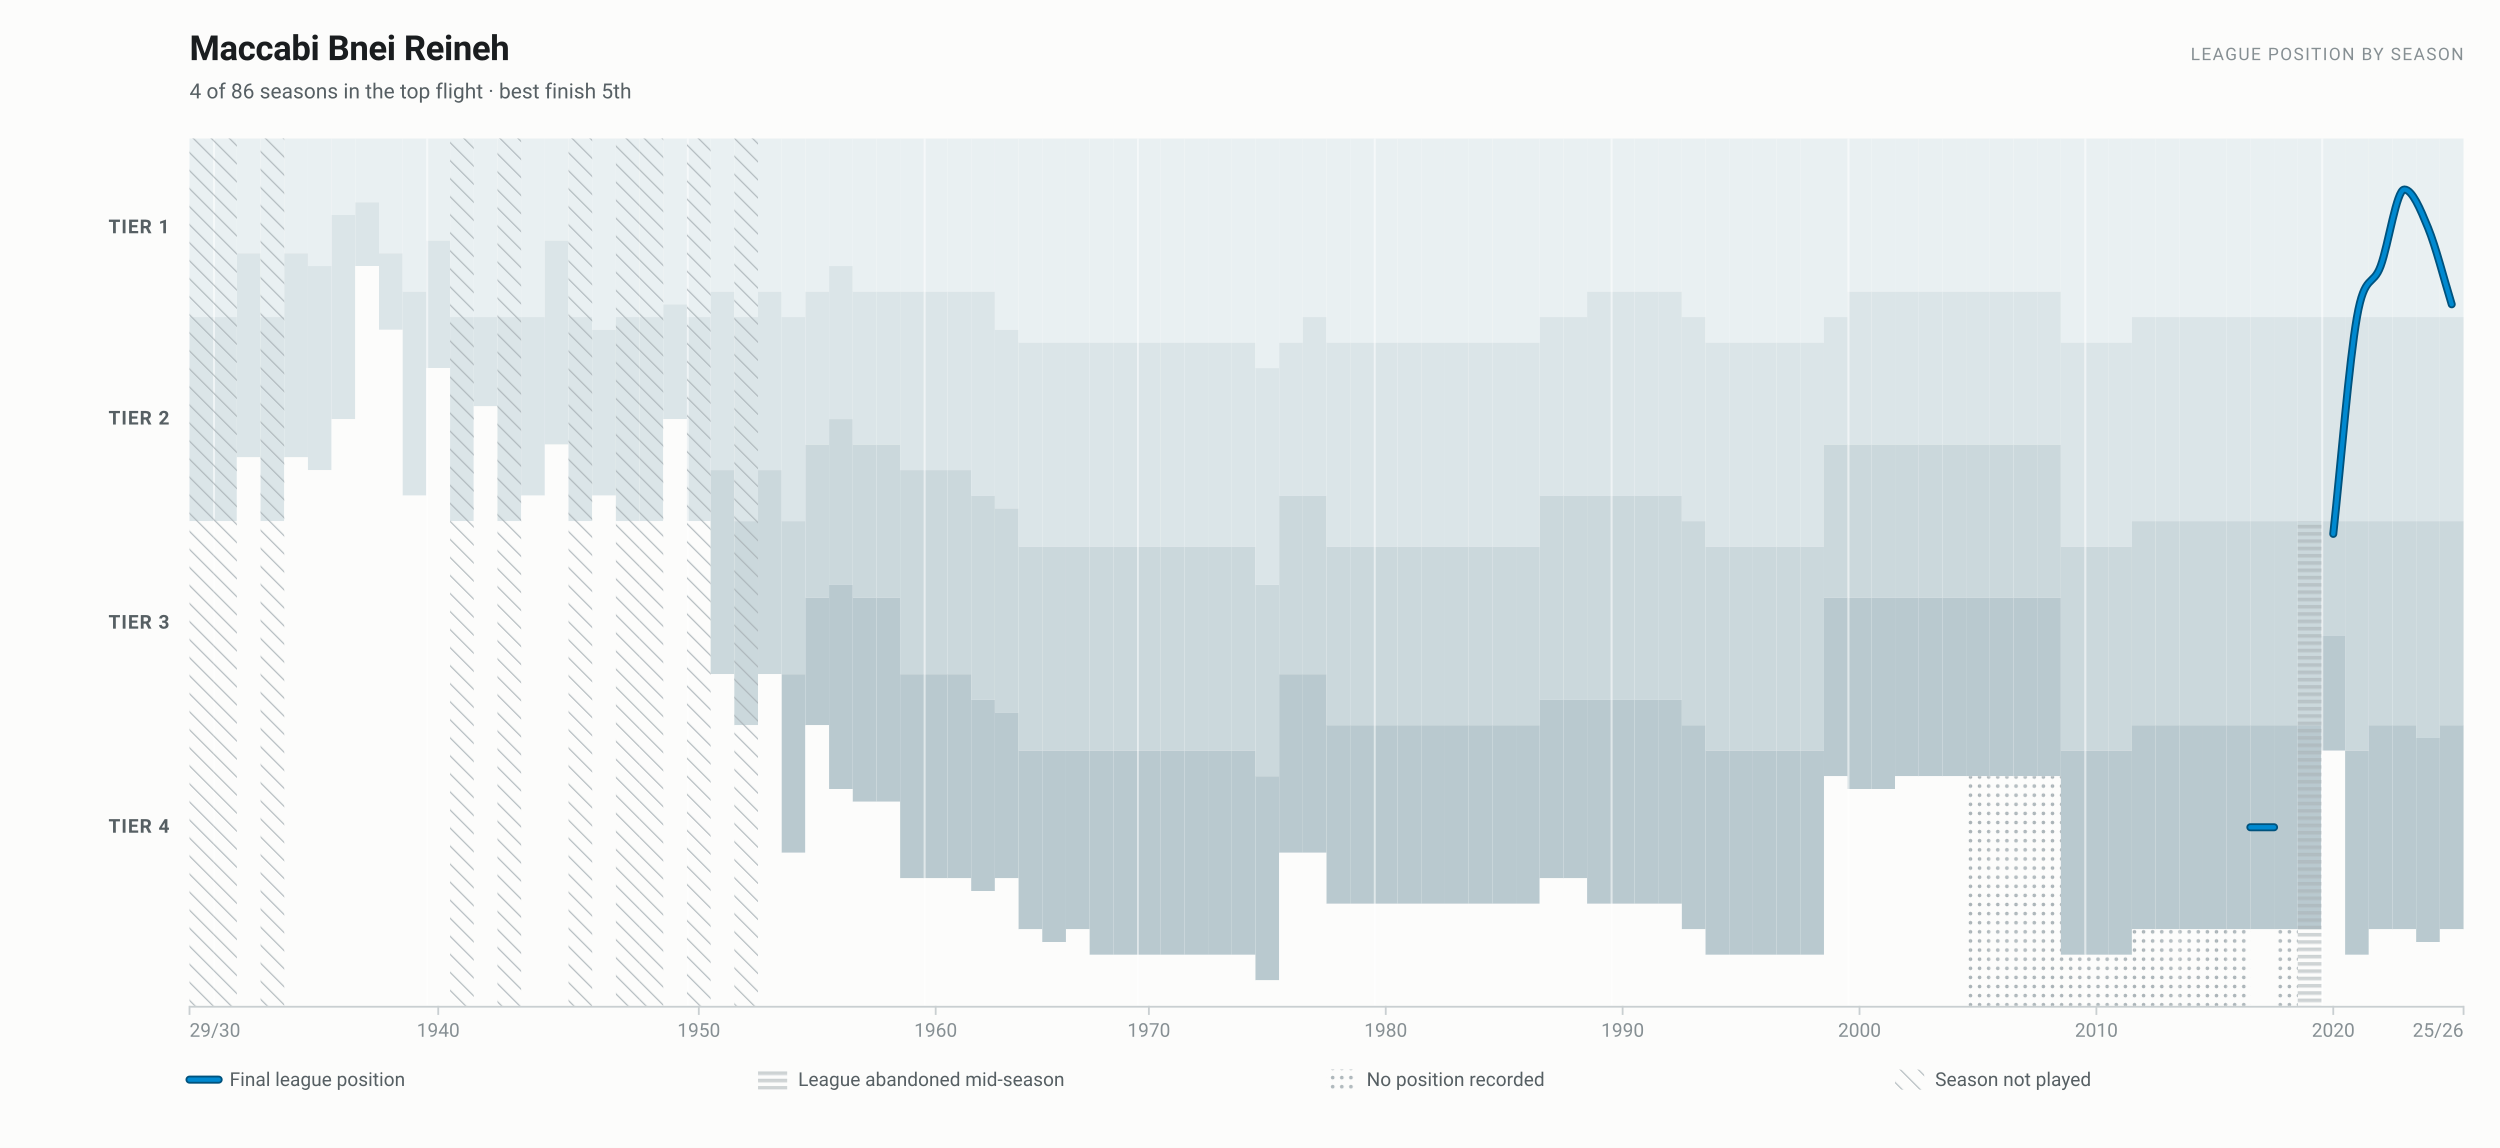
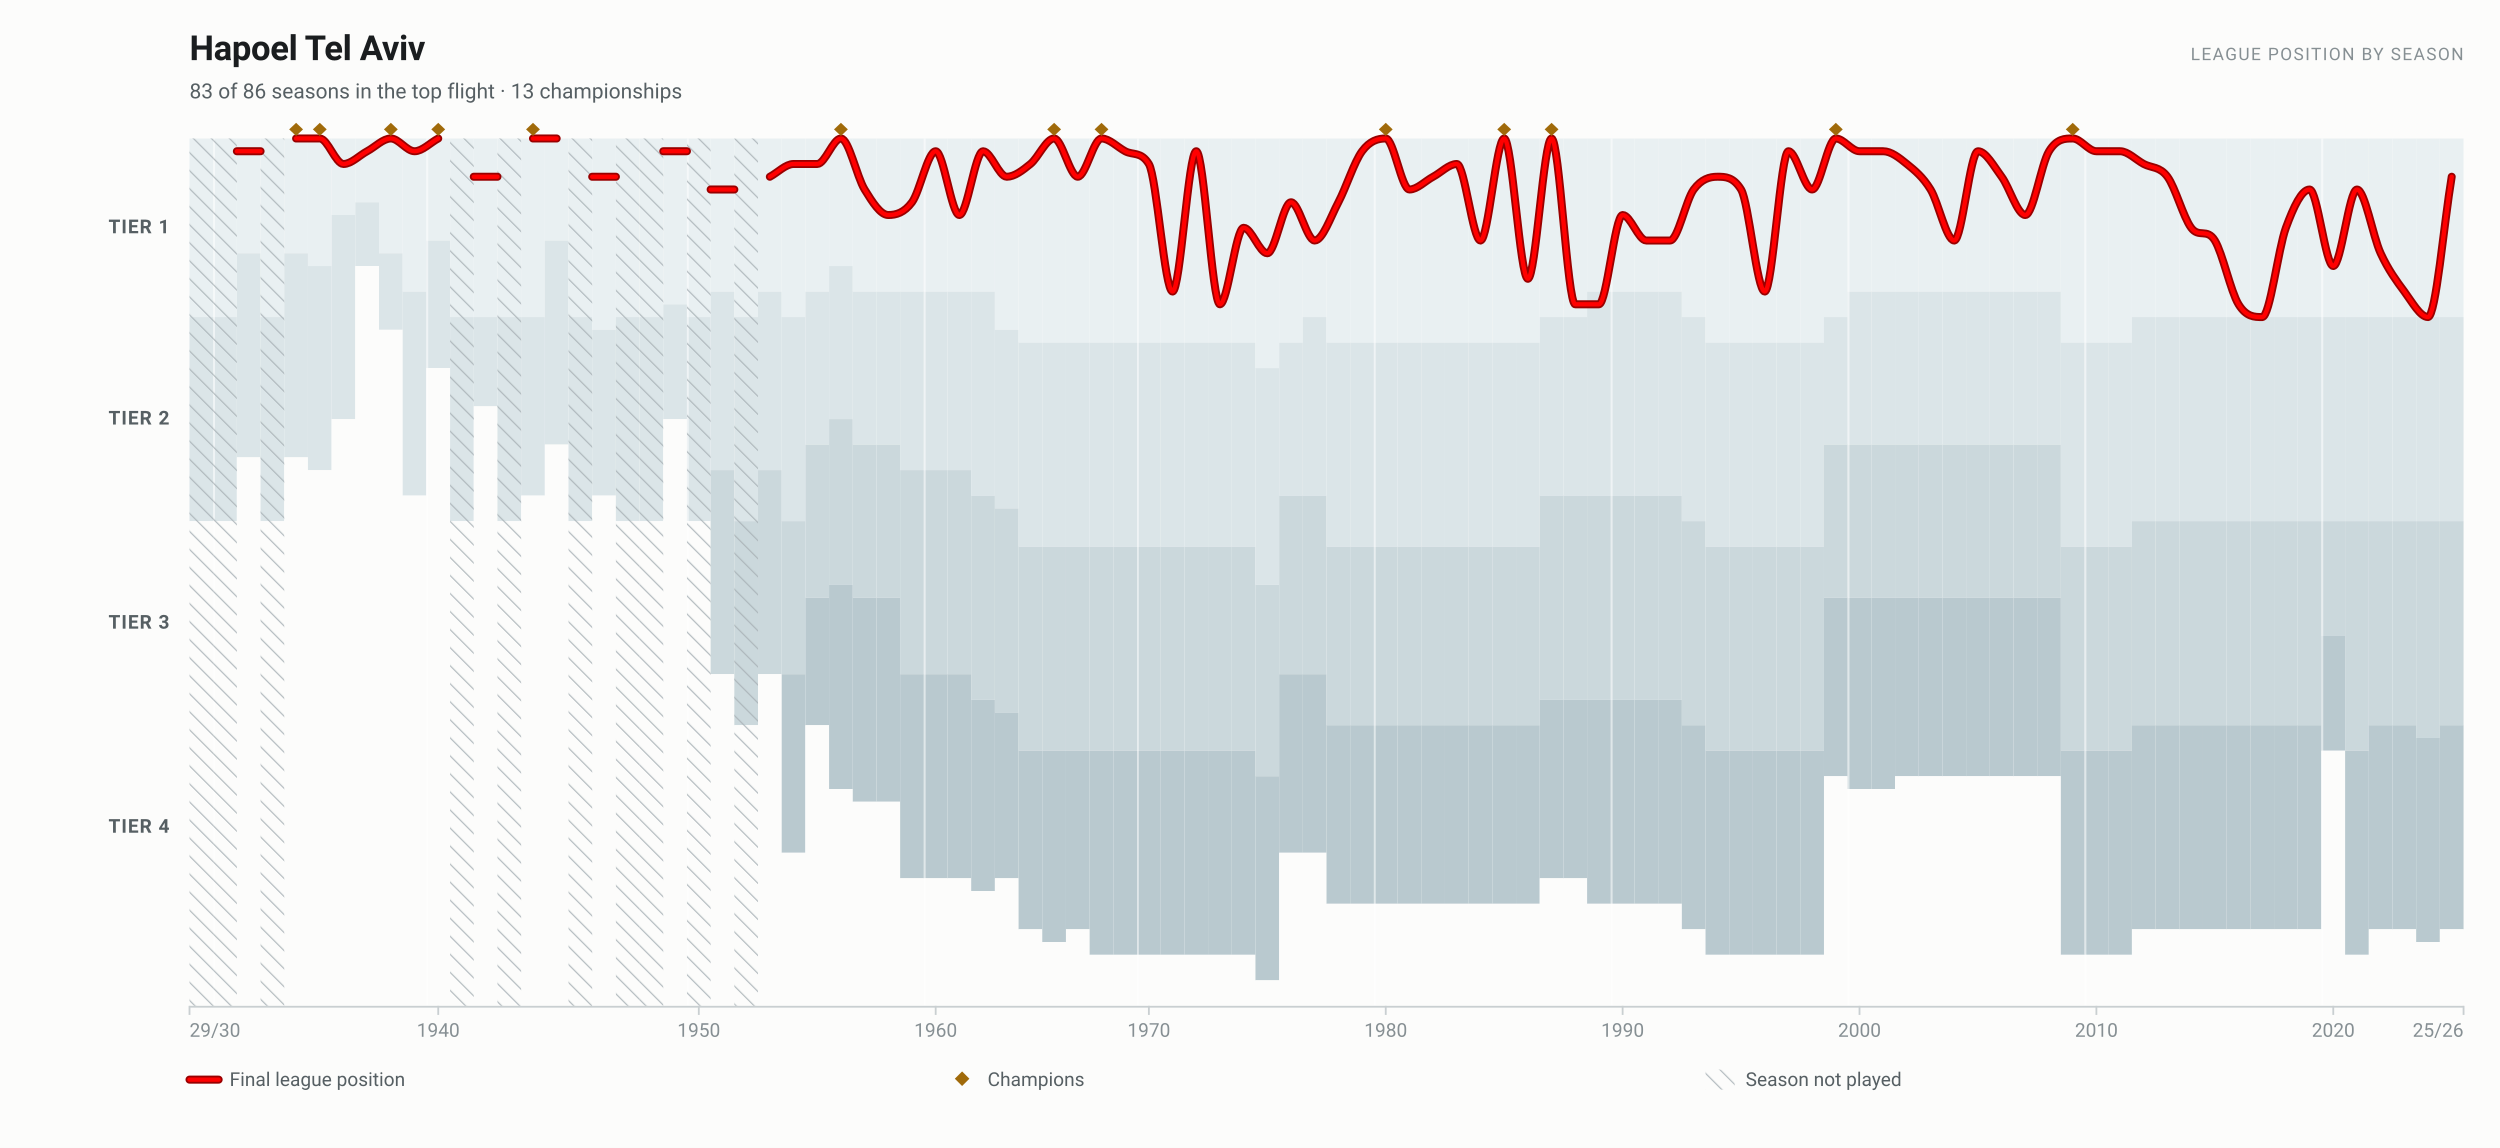
- <svg xmlns="http://www.w3.org/2000/svg" width="1372" height="630" viewBox="0 0 1372 630" font-family="ui-sans-serif, -apple-system, 'Segoe UI', Roboto, 'DejaVu Sans', 'Liberation Sans', sans-serif" role="img" aria-label="Maccabi Bnei Reineh, 1929/1930 – 2025/2026">
+ <svg xmlns="http://www.w3.org/2000/svg" width="1372" height="630" viewBox="0 0 1372 630" font-family="ui-sans-serif, -apple-system, 'Segoe UI', Roboto, 'DejaVu Sans', 'Liberation Sans', sans-serif" role="img" aria-label="Hapoel Tel Aviv, 1929/1930 – 2025/2026">
  <style>
  .bg{fill:#FCFCFB} .ink{fill:#1A1D1F} .ink2{fill:#565F63}
  .ink3{fill:#868F93} .rule{stroke:#C9CFD1}
  .line,.casing{fill:none;stroke-linecap:round;stroke-linejoin:round}
-   .casing{stroke:#00527D;stroke-width:4.4}
-   .line{stroke:#0089D0;stroke-width:2.4}
+   .casing{stroke:#990000;stroke-width:4.4}
+   .line{stroke:#FF0000;stroke-width:2.4}
  .champ{fill:#A06A0A}
  .grid{stroke:#FFFFFF;stroke-opacity:0.55;stroke-width:1;fill:none}
</style>
  <defs>
    <pattern id="notplayed" width="7" height="7" patternUnits="userSpaceOnUse" patternTransform="rotate(-45)">
      <line x1="0" y1="0" x2="0" y2="7" stroke="#A9B2B6" stroke-width="1.4" />
    </pattern>
    <pattern id="uncovered" width="5" height="5" patternUnits="userSpaceOnUse">
      <circle cx="1.4" cy="1.4" r="1" fill="#A9B2B6" />
    </pattern>
    <pattern id="stopped" width="4" height="4" patternUnits="userSpaceOnUse">
      <rect width="4" height="2" fill="#A9B2B6" fill-opacity=".55" />
    </pattern>
    <pattern id="notier" width="4" height="4" patternUnits="userSpaceOnUse">
      <rect width="4" height="4" fill="#FCFCFB" />
    </pattern>
  </defs>
  <rect class="bg" width="1372" height="630" />
  <rect x="104" y="76" width="13" height="98" fill="#E9F0F2" />
  <rect x="104" y="174" width="13" height="112" fill="#DBE5E8" />
  <rect x="104" y="286" width="13" height="266" fill="url(#notier)" />
  <rect x="117" y="76" width="13" height="98" fill="#E9F0F2" />
  <rect x="117" y="174" width="13" height="112" fill="#DBE5E8" />
  <rect x="117" y="286" width="13" height="266" fill="url(#notier)" />
  <rect x="130" y="76" width="13" height="63" fill="#E9F0F2" />
  <rect x="130" y="139" width="13" height="112" fill="#DBE5E8" />
  <rect x="130" y="251" width="13" height="301" fill="url(#notier)" />
  <rect x="143" y="76" width="13" height="98" fill="#E9F0F2" />
  <rect x="143" y="174" width="13" height="112" fill="#DBE5E8" />
  <rect x="143" y="286" width="13" height="266" fill="url(#notier)" />
  <rect x="156" y="76" width="13" height="63" fill="#E9F0F2" />
  <rect x="156" y="139" width="13" height="112" fill="#DBE5E8" />
  <rect x="156" y="251" width="13" height="301" fill="url(#notier)" />
  <rect x="169" y="76" width="13" height="70" fill="#E9F0F2" />
  <rect x="169" y="146" width="13" height="112" fill="#DBE5E8" />
  <rect x="169" y="258" width="13" height="294" fill="url(#notier)" />
  <rect x="182" y="76" width="13" height="42" fill="#E9F0F2" />
  <rect x="182" y="118" width="13" height="112" fill="#DBE5E8" />
  <rect x="182" y="230" width="13" height="322" fill="url(#notier)" />
  <rect x="195" y="76" width="13" height="35" fill="#E9F0F2" />
  <rect x="195" y="111" width="13" height="35" fill="#DBE5E8" />
  <rect x="195" y="146" width="13" height="406" fill="url(#notier)" />
  <rect x="208" y="76" width="13" height="63" fill="#E9F0F2" />
  <rect x="208" y="139" width="13" height="42" fill="#DBE5E8" />
  <rect x="208" y="181" width="13" height="371" fill="url(#notier)" />
  <rect x="221" y="76" width="13" height="84" fill="#E9F0F2" />
  <rect x="221" y="160" width="13" height="112" fill="#DBE5E8" />
  <rect x="221" y="272" width="13" height="280" fill="url(#notier)" />
  <rect x="234" y="76" width="13" height="56" fill="#E9F0F2" />
  <rect x="234" y="132" width="13" height="70" fill="#DBE5E8" />
  <rect x="234" y="202" width="13" height="350" fill="url(#notier)" />
  <rect x="247" y="76" width="13" height="98" fill="#E9F0F2" />
  <rect x="247" y="174" width="13" height="112" fill="#DBE5E8" />
  <rect x="247" y="286" width="13" height="266" fill="url(#notier)" />
  <rect x="260" y="76" width="13" height="98" fill="#E9F0F2" />
  <rect x="260" y="174" width="13" height="49" fill="#DBE5E8" />
  <rect x="260" y="223" width="13" height="329" fill="url(#notier)" />
  <rect x="273" y="76" width="13" height="98" fill="#E9F0F2" />
  <rect x="273" y="174" width="13" height="112" fill="#DBE5E8" />
  <rect x="273" y="286" width="13" height="266" fill="url(#notier)" />
  <rect x="286" y="76" width="13" height="98" fill="#E9F0F2" />
  <rect x="286" y="174" width="13" height="98" fill="#DBE5E8" />
  <rect x="286" y="272" width="13" height="280" fill="url(#notier)" />
  <rect x="299" y="76" width="13" height="56" fill="#E9F0F2" />
  <rect x="299" y="132" width="13" height="112" fill="#DBE5E8" />
  <rect x="299" y="244" width="13" height="308" fill="url(#notier)" />
  <rect x="312" y="76" width="13" height="98" fill="#E9F0F2" />
  <rect x="312" y="174" width="13" height="112" fill="#DBE5E8" />
  <rect x="312" y="286" width="13" height="266" fill="url(#notier)" />
  <rect x="325" y="76" width="13" height="105" fill="#E9F0F2" />
  <rect x="325" y="181" width="13" height="91" fill="#DBE5E8" />
  <rect x="325" y="272" width="13" height="280" fill="url(#notier)" />
  <rect x="338" y="76" width="13" height="98" fill="#E9F0F2" />
  <rect x="338" y="174" width="13" height="112" fill="#DBE5E8" />
  <rect x="338" y="286" width="13" height="266" fill="url(#notier)" />
  <rect x="351" y="76" width="13" height="98" fill="#E9F0F2" />
  <rect x="351" y="174" width="13" height="112" fill="#DBE5E8" />
  <rect x="351" y="286" width="13" height="266" fill="url(#notier)" />
  <rect x="364" y="76" width="13" height="91" fill="#E9F0F2" />
  <rect x="364" y="167" width="13" height="63" fill="#DBE5E8" />
  <rect x="364" y="230" width="13" height="322" fill="url(#notier)" />
  <rect x="377" y="76" width="13" height="98" fill="#E9F0F2" />
  <rect x="377" y="174" width="13" height="112" fill="#DBE5E8" />
  <rect x="377" y="286" width="13" height="266" fill="url(#notier)" />
  <rect x="390" y="76" width="13" height="84" fill="#E9F0F2" />
  <rect x="390" y="160" width="13" height="98" fill="#DBE5E8" />
  <rect x="390" y="258" width="13" height="112" fill="#CBD8DC" />
  <rect x="390" y="370" width="13" height="182" fill="url(#notier)" />
  <rect x="403" y="76" width="13" height="98" fill="#E9F0F2" />
  <rect x="403" y="174" width="13" height="112" fill="#DBE5E8" />
  <rect x="403" y="286" width="13" height="112" fill="#CBD8DC" />
  <rect x="403" y="398" width="13" height="154" fill="url(#notier)" />
  <rect x="416" y="76" width="13" height="84" fill="#E9F0F2" />
  <rect x="416" y="160" width="13" height="98" fill="#DBE5E8" />
  <rect x="416" y="258" width="13" height="112" fill="#CBD8DC" />
  <rect x="416" y="370" width="13" height="182" fill="url(#notier)" />
  <rect x="429" y="76" width="13" height="98" fill="#E9F0F2" />
  <rect x="429" y="174" width="13" height="112" fill="#DBE5E8" />
  <rect x="429" y="286" width="13" height="84" fill="#CBD8DC" />
  <rect x="429" y="370" width="13" height="98" fill="#B9C9CF" />
  <rect x="429" y="468" width="13" height="84" fill="url(#notier)" />
  <rect x="442" y="76" width="13" height="84" fill="#E9F0F2" />
  <rect x="442" y="160" width="13" height="84" fill="#DBE5E8" />
  <rect x="442" y="244" width="13" height="84" fill="#CBD8DC" />
  <rect x="442" y="328" width="13" height="70" fill="#B9C9CF" />
  <rect x="442" y="398" width="13" height="154" fill="url(#notier)" />
  <rect x="455" y="76" width="13" height="70" fill="#E9F0F2" />
  <rect x="455" y="146" width="13" height="84" fill="#DBE5E8" />
  <rect x="455" y="230" width="13" height="91" fill="#CBD8DC" />
  <rect x="455" y="321" width="13" height="112" fill="#B9C9CF" />
  <rect x="455" y="433" width="13" height="119" fill="url(#notier)" />
  <rect x="468" y="76" width="13" height="84" fill="#E9F0F2" />
  <rect x="468" y="160" width="13" height="84" fill="#DBE5E8" />
  <rect x="468" y="244" width="13" height="84" fill="#CBD8DC" />
  <rect x="468" y="328" width="13" height="112" fill="#B9C9CF" />
  <rect x="468" y="440" width="13" height="112" fill="url(#notier)" />
  <rect x="481" y="76" width="13" height="84" fill="#E9F0F2" />
  <rect x="481" y="160" width="13" height="84" fill="#DBE5E8" />
  <rect x="481" y="244" width="13" height="84" fill="#CBD8DC" />
  <rect x="481" y="328" width="13" height="112" fill="#B9C9CF" />
  <rect x="481" y="440" width="13" height="112" fill="url(#notier)" />
  <rect x="494" y="76" width="13" height="84" fill="#E9F0F2" />
  <rect x="494" y="160" width="13" height="98" fill="#DBE5E8" />
  <rect x="494" y="258" width="13" height="112" fill="#CBD8DC" />
  <rect x="494" y="370" width="13" height="112" fill="#B9C9CF" />
  <rect x="494" y="482" width="13" height="70" fill="url(#notier)" />
  <rect x="507" y="76" width="13" height="84" fill="#E9F0F2" />
  <rect x="507" y="160" width="13" height="98" fill="#DBE5E8" />
  <rect x="507" y="258" width="13" height="112" fill="#CBD8DC" />
  <rect x="507" y="370" width="13" height="112" fill="#B9C9CF" />
  <rect x="507" y="482" width="13" height="70" fill="url(#notier)" />
  <rect x="520" y="76" width="13" height="84" fill="#E9F0F2" />
  <rect x="520" y="160" width="13" height="98" fill="#DBE5E8" />
  <rect x="520" y="258" width="13" height="112" fill="#CBD8DC" />
  <rect x="520" y="370" width="13" height="112" fill="#B9C9CF" />
  <rect x="520" y="482" width="13" height="70" fill="url(#notier)" />
  <rect x="533" y="76" width="13" height="84" fill="#E9F0F2" />
  <rect x="533" y="160" width="13" height="112" fill="#DBE5E8" />
  <rect x="533" y="272" width="13" height="112" fill="#CBD8DC" />
  <rect x="533" y="384" width="13" height="105" fill="#B9C9CF" />
  <rect x="533" y="489" width="13" height="63" fill="url(#notier)" />
  <rect x="546" y="76" width="13" height="105" fill="#E9F0F2" />
  <rect x="546" y="181" width="13" height="98" fill="#DBE5E8" />
  <rect x="546" y="279" width="13" height="112" fill="#CBD8DC" />
  <rect x="546" y="391" width="13" height="91" fill="#B9C9CF" />
  <rect x="546" y="482" width="13" height="70" fill="url(#notier)" />
  <rect x="559" y="76" width="13" height="112" fill="#E9F0F2" />
  <rect x="559" y="188" width="13" height="112" fill="#DBE5E8" />
  <rect x="559" y="300" width="13" height="112" fill="#CBD8DC" />
  <rect x="559" y="412" width="13" height="98" fill="#B9C9CF" />
  <rect x="559" y="510" width="13" height="42" fill="url(#notier)" />
  <rect x="572" y="76" width="13" height="112" fill="#E9F0F2" />
  <rect x="572" y="188" width="13" height="112" fill="#DBE5E8" />
  <rect x="572" y="300" width="13" height="112" fill="#CBD8DC" />
  <rect x="572" y="412" width="13" height="105" fill="#B9C9CF" />
  <rect x="572" y="517" width="13" height="35" fill="url(#notier)" />
  <rect x="585" y="76" width="13" height="112" fill="#E9F0F2" />
  <rect x="585" y="188" width="13" height="112" fill="#DBE5E8" />
  <rect x="585" y="300" width="13" height="112" fill="#CBD8DC" />
  <rect x="585" y="412" width="13" height="98" fill="#B9C9CF" />
  <rect x="585" y="510" width="13" height="42" fill="url(#notier)" />
  <rect x="598" y="76" width="13" height="112" fill="#E9F0F2" />
  <rect x="598" y="188" width="13" height="112" fill="#DBE5E8" />
  <rect x="598" y="300" width="13" height="112" fill="#CBD8DC" />
  <rect x="598" y="412" width="13" height="112" fill="#B9C9CF" />
  <rect x="598" y="524" width="13" height="28" fill="url(#notier)" />
  <rect x="611" y="76" width="13" height="112" fill="#E9F0F2" />
  <rect x="611" y="188" width="13" height="112" fill="#DBE5E8" />
  <rect x="611" y="300" width="13" height="112" fill="#CBD8DC" />
  <rect x="611" y="412" width="13" height="112" fill="#B9C9CF" />
  <rect x="611" y="524" width="13" height="28" fill="url(#notier)" />
  <rect x="624" y="76" width="13" height="112" fill="#E9F0F2" />
  <rect x="624" y="188" width="13" height="112" fill="#DBE5E8" />
  <rect x="624" y="300" width="13" height="112" fill="#CBD8DC" />
  <rect x="624" y="412" width="13" height="112" fill="#B9C9CF" />
  <rect x="624" y="524" width="13" height="28" fill="url(#notier)" />
  <rect x="637" y="76" width="13" height="112" fill="#E9F0F2" />
  <rect x="637" y="188" width="13" height="112" fill="#DBE5E8" />
  <rect x="637" y="300" width="13" height="112" fill="#CBD8DC" />
  <rect x="637" y="412" width="13" height="112" fill="#B9C9CF" />
  <rect x="637" y="524" width="13" height="28" fill="url(#notier)" />
  <rect x="650" y="76" width="13" height="112" fill="#E9F0F2" />
  <rect x="650" y="188" width="13" height="112" fill="#DBE5E8" />
  <rect x="650" y="300" width="13" height="112" fill="#CBD8DC" />
  <rect x="650" y="412" width="13" height="112" fill="#B9C9CF" />
  <rect x="650" y="524" width="13" height="28" fill="url(#notier)" />
  <rect x="663" y="76" width="13" height="112" fill="#E9F0F2" />
  <rect x="663" y="188" width="13" height="112" fill="#DBE5E8" />
  <rect x="663" y="300" width="13" height="112" fill="#CBD8DC" />
  <rect x="663" y="412" width="13" height="112" fill="#B9C9CF" />
  <rect x="663" y="524" width="13" height="28" fill="url(#notier)" />
  <rect x="676" y="76" width="13" height="112" fill="#E9F0F2" />
  <rect x="676" y="188" width="13" height="112" fill="#DBE5E8" />
  <rect x="676" y="300" width="13" height="112" fill="#CBD8DC" />
  <rect x="676" y="412" width="13" height="112" fill="#B9C9CF" />
  <rect x="676" y="524" width="13" height="28" fill="url(#notier)" />
  <rect x="689" y="76" width="13" height="126" fill="#E9F0F2" />
  <rect x="689" y="202" width="13" height="119" fill="#DBE5E8" />
  <rect x="689" y="321" width="13" height="105" fill="#CBD8DC" />
  <rect x="689" y="426" width="13" height="112" fill="#B9C9CF" />
  <rect x="689" y="538" width="13" height="14" fill="url(#notier)" />
  <rect x="702" y="76" width="13" height="112" fill="#E9F0F2" />
  <rect x="702" y="188" width="13" height="84" fill="#DBE5E8" />
  <rect x="702" y="272" width="13" height="98" fill="#CBD8DC" />
  <rect x="702" y="370" width="13" height="98" fill="#B9C9CF" />
  <rect x="702" y="468" width="13" height="84" fill="url(#notier)" />
  <rect x="715" y="76" width="13" height="98" fill="#E9F0F2" />
  <rect x="715" y="174" width="13" height="98" fill="#DBE5E8" />
  <rect x="715" y="272" width="13" height="98" fill="#CBD8DC" />
  <rect x="715" y="370" width="13" height="98" fill="#B9C9CF" />
  <rect x="715" y="468" width="13" height="84" fill="url(#notier)" />
  <rect x="728" y="76" width="13" height="112" fill="#E9F0F2" />
  <rect x="728" y="188" width="13" height="112" fill="#DBE5E8" />
  <rect x="728" y="300" width="13" height="98" fill="#CBD8DC" />
  <rect x="728" y="398" width="13" height="98" fill="#B9C9CF" />
  <rect x="728" y="496" width="13" height="56" fill="url(#notier)" />
  <rect x="741" y="76" width="13" height="112" fill="#E9F0F2" />
  <rect x="741" y="188" width="13" height="112" fill="#DBE5E8" />
  <rect x="741" y="300" width="13" height="98" fill="#CBD8DC" />
  <rect x="741" y="398" width="13" height="98" fill="#B9C9CF" />
  <rect x="741" y="496" width="13" height="56" fill="url(#notier)" />
  <rect x="754" y="76" width="13" height="112" fill="#E9F0F2" />
  <rect x="754" y="188" width="13" height="112" fill="#DBE5E8" />
  <rect x="754" y="300" width="13" height="98" fill="#CBD8DC" />
  <rect x="754" y="398" width="13" height="98" fill="#B9C9CF" />
  <rect x="754" y="496" width="13" height="56" fill="url(#notier)" />
  <rect x="767" y="76" width="13" height="112" fill="#E9F0F2" />
  <rect x="767" y="188" width="13" height="112" fill="#DBE5E8" />
  <rect x="767" y="300" width="13" height="98" fill="#CBD8DC" />
  <rect x="767" y="398" width="13" height="98" fill="#B9C9CF" />
  <rect x="767" y="496" width="13" height="56" fill="url(#notier)" />
  <rect x="780" y="76" width="13" height="112" fill="#E9F0F2" />
  <rect x="780" y="188" width="13" height="112" fill="#DBE5E8" />
  <rect x="780" y="300" width="13" height="98" fill="#CBD8DC" />
  <rect x="780" y="398" width="13" height="98" fill="#B9C9CF" />
  <rect x="780" y="496" width="13" height="56" fill="url(#notier)" />
  <rect x="793" y="76" width="13" height="112" fill="#E9F0F2" />
  <rect x="793" y="188" width="13" height="112" fill="#DBE5E8" />
  <rect x="793" y="300" width="13" height="98" fill="#CBD8DC" />
  <rect x="793" y="398" width="13" height="98" fill="#B9C9CF" />
  <rect x="793" y="496" width="13" height="56" fill="url(#notier)" />
  <rect x="806" y="76" width="13" height="112" fill="#E9F0F2" />
  <rect x="806" y="188" width="13" height="112" fill="#DBE5E8" />
  <rect x="806" y="300" width="13" height="98" fill="#CBD8DC" />
  <rect x="806" y="398" width="13" height="98" fill="#B9C9CF" />
  <rect x="806" y="496" width="13" height="56" fill="url(#notier)" />
  <rect x="819" y="76" width="13" height="112" fill="#E9F0F2" />
  <rect x="819" y="188" width="13" height="112" fill="#DBE5E8" />
  <rect x="819" y="300" width="13" height="98" fill="#CBD8DC" />
  <rect x="819" y="398" width="13" height="98" fill="#B9C9CF" />
  <rect x="819" y="496" width="13" height="56" fill="url(#notier)" />
  <rect x="832" y="76" width="13" height="112" fill="#E9F0F2" />
  <rect x="832" y="188" width="13" height="112" fill="#DBE5E8" />
  <rect x="832" y="300" width="13" height="98" fill="#CBD8DC" />
  <rect x="832" y="398" width="13" height="98" fill="#B9C9CF" />
  <rect x="832" y="496" width="13" height="56" fill="url(#notier)" />
  <rect x="845" y="76" width="13" height="98" fill="#E9F0F2" />
  <rect x="845" y="174" width="13" height="98" fill="#DBE5E8" />
  <rect x="845" y="272" width="13" height="112" fill="#CBD8DC" />
  <rect x="845" y="384" width="13" height="98" fill="#B9C9CF" />
  <rect x="845" y="482" width="13" height="70" fill="url(#notier)" />
  <rect x="858" y="76" width="13" height="98" fill="#E9F0F2" />
  <rect x="858" y="174" width="13" height="98" fill="#DBE5E8" />
  <rect x="858" y="272" width="13" height="112" fill="#CBD8DC" />
  <rect x="858" y="384" width="13" height="98" fill="#B9C9CF" />
  <rect x="858" y="482" width="13" height="70" fill="url(#notier)" />
  <rect x="871" y="76" width="13" height="84" fill="#E9F0F2" />
  <rect x="871" y="160" width="13" height="112" fill="#DBE5E8" />
  <rect x="871" y="272" width="13" height="112" fill="#CBD8DC" />
  <rect x="871" y="384" width="13" height="112" fill="#B9C9CF" />
  <rect x="871" y="496" width="13" height="56" fill="url(#notier)" />
  <rect x="884" y="76" width="13" height="84" fill="#E9F0F2" />
  <rect x="884" y="160" width="13" height="112" fill="#DBE5E8" />
  <rect x="884" y="272" width="13" height="112" fill="#CBD8DC" />
  <rect x="884" y="384" width="13" height="112" fill="#B9C9CF" />
  <rect x="884" y="496" width="13" height="56" fill="url(#notier)" />
  <rect x="897" y="76" width="13" height="84" fill="#E9F0F2" />
  <rect x="897" y="160" width="13" height="112" fill="#DBE5E8" />
  <rect x="897" y="272" width="13" height="112" fill="#CBD8DC" />
  <rect x="897" y="384" width="13" height="112" fill="#B9C9CF" />
  <rect x="897" y="496" width="13" height="56" fill="url(#notier)" />
  <rect x="910" y="76" width="13" height="84" fill="#E9F0F2" />
  <rect x="910" y="160" width="13" height="112" fill="#DBE5E8" />
  <rect x="910" y="272" width="13" height="112" fill="#CBD8DC" />
  <rect x="910" y="384" width="13" height="112" fill="#B9C9CF" />
  <rect x="910" y="496" width="13" height="56" fill="url(#notier)" />
  <rect x="923" y="76" width="13" height="98" fill="#E9F0F2" />
  <rect x="923" y="174" width="13" height="112" fill="#DBE5E8" />
  <rect x="923" y="286" width="13" height="112" fill="#CBD8DC" />
  <rect x="923" y="398" width="13" height="112" fill="#B9C9CF" />
  <rect x="923" y="510" width="13" height="42" fill="url(#notier)" />
  <rect x="936" y="76" width="13" height="112" fill="#E9F0F2" />
  <rect x="936" y="188" width="13" height="112" fill="#DBE5E8" />
  <rect x="936" y="300" width="13" height="112" fill="#CBD8DC" />
  <rect x="936" y="412" width="13" height="112" fill="#B9C9CF" />
  <rect x="936" y="524" width="13" height="28" fill="url(#notier)" />
  <rect x="949" y="76" width="13" height="112" fill="#E9F0F2" />
  <rect x="949" y="188" width="13" height="112" fill="#DBE5E8" />
  <rect x="949" y="300" width="13" height="112" fill="#CBD8DC" />
  <rect x="949" y="412" width="13" height="112" fill="#B9C9CF" />
  <rect x="949" y="524" width="13" height="28" fill="url(#notier)" />
  <rect x="962" y="76" width="13" height="112" fill="#E9F0F2" />
  <rect x="962" y="188" width="13" height="112" fill="#DBE5E8" />
  <rect x="962" y="300" width="13" height="112" fill="#CBD8DC" />
  <rect x="962" y="412" width="13" height="112" fill="#B9C9CF" />
  <rect x="962" y="524" width="13" height="28" fill="url(#notier)" />
  <rect x="975" y="76" width="13" height="112" fill="#E9F0F2" />
  <rect x="975" y="188" width="13" height="112" fill="#DBE5E8" />
  <rect x="975" y="300" width="13" height="112" fill="#CBD8DC" />
  <rect x="975" y="412" width="13" height="112" fill="#B9C9CF" />
  <rect x="975" y="524" width="13" height="28" fill="url(#notier)" />
  <rect x="988" y="76" width="13" height="112" fill="#E9F0F2" />
  <rect x="988" y="188" width="13" height="112" fill="#DBE5E8" />
  <rect x="988" y="300" width="13" height="112" fill="#CBD8DC" />
  <rect x="988" y="412" width="13" height="112" fill="#B9C9CF" />
  <rect x="988" y="524" width="13" height="28" fill="url(#notier)" />
  <rect x="1001" y="76" width="13" height="98" fill="#E9F0F2" />
  <rect x="1001" y="174" width="13" height="70" fill="#DBE5E8" />
  <rect x="1001" y="244" width="13" height="84" fill="#CBD8DC" />
  <rect x="1001" y="328" width="13" height="98" fill="#B9C9CF" />
  <rect x="1001" y="426" width="13" height="126" fill="url(#notier)" />
  <rect x="1014" y="76" width="13" height="84" fill="#E9F0F2" />
  <rect x="1014" y="160" width="13" height="84" fill="#DBE5E8" />
  <rect x="1014" y="244" width="13" height="84" fill="#CBD8DC" />
  <rect x="1014" y="328" width="13" height="105" fill="#B9C9CF" />
  <rect x="1014" y="433" width="13" height="119" fill="url(#notier)" />
  <rect x="1027" y="76" width="13" height="84" fill="#E9F0F2" />
  <rect x="1027" y="160" width="13" height="84" fill="#DBE5E8" />
  <rect x="1027" y="244" width="13" height="84" fill="#CBD8DC" />
  <rect x="1027" y="328" width="13" height="105" fill="#B9C9CF" />
  <rect x="1027" y="433" width="13" height="119" fill="url(#notier)" />
  <rect x="1040" y="76" width="13" height="84" fill="#E9F0F2" />
  <rect x="1040" y="160" width="13" height="84" fill="#DBE5E8" />
  <rect x="1040" y="244" width="13" height="84" fill="#CBD8DC" />
  <rect x="1040" y="328" width="13" height="98" fill="#B9C9CF" />
  <rect x="1040" y="426" width="13" height="126" fill="url(#notier)" />
  <rect x="1053" y="76" width="13" height="84" fill="#E9F0F2" />
  <rect x="1053" y="160" width="13" height="84" fill="#DBE5E8" />
  <rect x="1053" y="244" width="13" height="84" fill="#CBD8DC" />
  <rect x="1053" y="328" width="13" height="98" fill="#B9C9CF" />
  <rect x="1053" y="426" width="13" height="126" fill="url(#notier)" />
  <rect x="1066" y="76" width="13" height="84" fill="#E9F0F2" />
  <rect x="1066" y="160" width="13" height="84" fill="#DBE5E8" />
  <rect x="1066" y="244" width="13" height="84" fill="#CBD8DC" />
  <rect x="1066" y="328" width="13" height="98" fill="#B9C9CF" />
  <rect x="1066" y="426" width="13" height="126" fill="url(#notier)" />
  <rect x="1079" y="76" width="13" height="84" fill="#E9F0F2" />
  <rect x="1079" y="160" width="13" height="84" fill="#DBE5E8" />
  <rect x="1079" y="244" width="13" height="84" fill="#CBD8DC" />
  <rect x="1079" y="328" width="13" height="98" fill="#B9C9CF" />
  <rect x="1079" y="426" width="13" height="126" fill="url(#notier)" />
  <rect x="1092" y="76" width="13" height="84" fill="#E9F0F2" />
  <rect x="1092" y="160" width="13" height="84" fill="#DBE5E8" />
  <rect x="1092" y="244" width="13" height="84" fill="#CBD8DC" />
  <rect x="1092" y="328" width="13" height="98" fill="#B9C9CF" />
  <rect x="1092" y="426" width="13" height="126" fill="url(#notier)" />
  <rect x="1105" y="76" width="13" height="84" fill="#E9F0F2" />
  <rect x="1105" y="160" width="13" height="84" fill="#DBE5E8" />
  <rect x="1105" y="244" width="13" height="84" fill="#CBD8DC" />
  <rect x="1105" y="328" width="13" height="98" fill="#B9C9CF" />
  <rect x="1105" y="426" width="13" height="126" fill="url(#notier)" />
  <rect x="1118" y="76" width="13" height="84" fill="#E9F0F2" />
  <rect x="1118" y="160" width="13" height="84" fill="#DBE5E8" />
  <rect x="1118" y="244" width="13" height="84" fill="#CBD8DC" />
  <rect x="1118" y="328" width="13" height="98" fill="#B9C9CF" />
  <rect x="1118" y="426" width="13" height="126" fill="url(#notier)" />
  <rect x="1131" y="76" width="13" height="112" fill="#E9F0F2" />
  <rect x="1131" y="188" width="13" height="112" fill="#DBE5E8" />
  <rect x="1131" y="300" width="13" height="112" fill="#CBD8DC" />
  <rect x="1131" y="412" width="13" height="112" fill="#B9C9CF" />
  <rect x="1131" y="524" width="13" height="28" fill="url(#notier)" />
  <rect x="1144" y="76" width="13" height="112" fill="#E9F0F2" />
  <rect x="1144" y="188" width="13" height="112" fill="#DBE5E8" />
  <rect x="1144" y="300" width="13" height="112" fill="#CBD8DC" />
  <rect x="1144" y="412" width="13" height="112" fill="#B9C9CF" />
  <rect x="1144" y="524" width="13" height="28" fill="url(#notier)" />
  <rect x="1157" y="76" width="13" height="112" fill="#E9F0F2" />
  <rect x="1157" y="188" width="13" height="112" fill="#DBE5E8" />
  <rect x="1157" y="300" width="13" height="112" fill="#CBD8DC" />
  <rect x="1157" y="412" width="13" height="112" fill="#B9C9CF" />
  <rect x="1157" y="524" width="13" height="28" fill="url(#notier)" />
  <rect x="1170" y="76" width="13" height="98" fill="#E9F0F2" />
  <rect x="1170" y="174" width="13" height="112" fill="#DBE5E8" />
  <rect x="1170" y="286" width="13" height="112" fill="#CBD8DC" />
  <rect x="1170" y="398" width="13" height="112" fill="#B9C9CF" />
  <rect x="1170" y="510" width="13" height="42" fill="url(#notier)" />
  <rect x="1183" y="76" width="13" height="98" fill="#E9F0F2" />
  <rect x="1183" y="174" width="13" height="112" fill="#DBE5E8" />
  <rect x="1183" y="286" width="13" height="112" fill="#CBD8DC" />
  <rect x="1183" y="398" width="13" height="112" fill="#B9C9CF" />
  <rect x="1183" y="510" width="13" height="42" fill="url(#notier)" />
  <rect x="1196" y="76" width="13" height="98" fill="#E9F0F2" />
  <rect x="1196" y="174" width="13" height="112" fill="#DBE5E8" />
  <rect x="1196" y="286" width="13" height="112" fill="#CBD8DC" />
  <rect x="1196" y="398" width="13" height="112" fill="#B9C9CF" />
  <rect x="1196" y="510" width="13" height="42" fill="url(#notier)" />
  <rect x="1209" y="76" width="13" height="98" fill="#E9F0F2" />
  <rect x="1209" y="174" width="13" height="112" fill="#DBE5E8" />
  <rect x="1209" y="286" width="13" height="112" fill="#CBD8DC" />
  <rect x="1209" y="398" width="13" height="112" fill="#B9C9CF" />
  <rect x="1209" y="510" width="13" height="42" fill="url(#notier)" />
  <rect x="1222" y="76" width="13" height="98" fill="#E9F0F2" />
  <rect x="1222" y="174" width="13" height="112" fill="#DBE5E8" />
  <rect x="1222" y="286" width="13" height="112" fill="#CBD8DC" />
  <rect x="1222" y="398" width="13" height="112" fill="#B9C9CF" />
  <rect x="1222" y="510" width="13" height="42" fill="url(#notier)" />
  <rect x="1235" y="76" width="13" height="98" fill="#E9F0F2" />
  <rect x="1235" y="174" width="13" height="112" fill="#DBE5E8" />
  <rect x="1235" y="286" width="13" height="112" fill="#CBD8DC" />
  <rect x="1235" y="398" width="13" height="112" fill="#B9C9CF" />
  <rect x="1235" y="510" width="13" height="42" fill="url(#notier)" />
  <rect x="1248" y="76" width="13" height="98" fill="#E9F0F2" />
  <rect x="1248" y="174" width="13" height="112" fill="#DBE5E8" />
  <rect x="1248" y="286" width="13" height="112" fill="#CBD8DC" />
  <rect x="1248" y="398" width="13" height="112" fill="#B9C9CF" />
  <rect x="1248" y="510" width="13" height="42" fill="url(#notier)" />
  <rect x="1261" y="76" width="13" height="98" fill="#E9F0F2" />
  <rect x="1261" y="174" width="13" height="112" fill="#DBE5E8" />
  <rect x="1261" y="286" width="13" height="112" fill="#CBD8DC" />
  <rect x="1261" y="398" width="13" height="112" fill="#B9C9CF" />
  <rect x="1261" y="510" width="13" height="42" fill="url(#notier)" />
  <rect x="1274" y="76" width="13" height="98" fill="#E9F0F2" />
  <rect x="1274" y="174" width="13" height="112" fill="#DBE5E8" />
  <rect x="1274" y="286" width="13" height="63" fill="#CBD8DC" />
  <rect x="1274" y="349" width="13" height="63" fill="#B9C9CF" />
  <rect x="1274" y="412" width="13" height="140" fill="url(#notier)" />
  <rect x="1287" y="76" width="13" height="98" fill="#E9F0F2" />
  <rect x="1287" y="174" width="13" height="112" fill="#DBE5E8" />
  <rect x="1287" y="286" width="13" height="126" fill="#CBD8DC" />
  <rect x="1287" y="412" width="13" height="112" fill="#B9C9CF" />
  <rect x="1287" y="524" width="13" height="28" fill="url(#notier)" />
  <rect x="1300" y="76" width="13" height="98" fill="#E9F0F2" />
  <rect x="1300" y="174" width="13" height="112" fill="#DBE5E8" />
  <rect x="1300" y="286" width="13" height="112" fill="#CBD8DC" />
  <rect x="1300" y="398" width="13" height="112" fill="#B9C9CF" />
  <rect x="1300" y="510" width="13" height="42" fill="url(#notier)" />
  <rect x="1313" y="76" width="13" height="98" fill="#E9F0F2" />
  <rect x="1313" y="174" width="13" height="112" fill="#DBE5E8" />
  <rect x="1313" y="286" width="13" height="112" fill="#CBD8DC" />
  <rect x="1313" y="398" width="13" height="112" fill="#B9C9CF" />
  <rect x="1313" y="510" width="13" height="42" fill="url(#notier)" />
  <rect x="1326" y="76" width="13" height="98" fill="#E9F0F2" />
  <rect x="1326" y="174" width="13" height="112" fill="#DBE5E8" />
  <rect x="1326" y="286" width="13" height="119" fill="#CBD8DC" />
  <rect x="1326" y="405" width="13" height="112" fill="#B9C9CF" />
  <rect x="1326" y="517" width="13" height="35" fill="url(#notier)" />
  <rect x="1339" y="76" width="13" height="98" fill="#E9F0F2" />
  <rect x="1339" y="174" width="13" height="112" fill="#DBE5E8" />
  <rect x="1339" y="286" width="13" height="112" fill="#CBD8DC" />
  <rect x="1339" y="398" width="13" height="112" fill="#B9C9CF" />
  <rect x="1339" y="510" width="13" height="42" fill="url(#notier)" />
  <path class="grid" d="M117.5 76V552" />
  <path class="grid" d="M234.5 76V552" />
  <path class="grid" d="M377.5 76V552" />
  <path class="grid" d="M507.5 76V552" />
  <path class="grid" d="M624.5 76V552" />
  <path class="grid" d="M754.5 76V552" />
  <path class="grid" d="M884.5 76V552" />
  <path class="grid" d="M1014.5 76V552" />
  <path class="grid" d="M1144.5 76V552" />
  <path class="grid" d="M1274.5 76V552" />
  <rect x="104" y="76" width="13" height="476" fill="url(#notplayed)" fill-opacity=".8" />
  <rect x="117" y="76" width="13" height="476" fill="url(#notplayed)" fill-opacity=".8" />
  <rect x="143" y="76" width="13" height="476" fill="url(#notplayed)" fill-opacity=".8" />
  <rect x="247" y="76" width="13" height="476" fill="url(#notplayed)" fill-opacity=".8" />
  <rect x="273" y="76" width="13" height="476" fill="url(#notplayed)" fill-opacity=".8" />
  <rect x="312" y="76" width="13" height="476" fill="url(#notplayed)" fill-opacity=".8" />
  <rect x="338" y="76" width="13" height="476" fill="url(#notplayed)" fill-opacity=".8" />
  <rect x="351" y="76" width="13" height="476" fill="url(#notplayed)" fill-opacity=".8" />
  <rect x="377" y="76" width="13" height="476" fill="url(#notplayed)" fill-opacity=".8" />
  <rect x="403" y="76" width="13" height="476" fill="url(#notplayed)" fill-opacity=".8" />
-   <rect x="1079" y="426" width="13" height="126" fill="url(#uncovered)" />
-   <rect x="1092" y="426" width="13" height="126" fill="url(#uncovered)" />
-   <rect x="1105" y="426" width="13" height="126" fill="url(#uncovered)" />
-   <rect x="1118" y="426" width="13" height="126" fill="url(#uncovered)" />
-   <rect x="1131" y="524" width="13" height="28" fill="url(#uncovered)" />
-   <rect x="1144" y="524" width="13" height="28" fill="url(#uncovered)" />
-   <rect x="1157" y="524" width="13" height="28" fill="url(#uncovered)" />
-   <rect x="1170" y="510" width="13" height="42" fill="url(#uncovered)" />
-   <rect x="1183" y="510" width="13" height="42" fill="url(#uncovered)" />
-   <rect x="1196" y="510" width="13" height="42" fill="url(#uncovered)" />
-   <rect x="1209" y="510" width="13" height="42" fill="url(#uncovered)" />
-   <rect x="1222" y="510" width="13" height="42" fill="url(#uncovered)" />
-   <rect x="1248" y="510" width="13" height="42" fill="url(#uncovered)" />
-   <rect x="1261" y="286" width="13" height="266" fill="url(#stopped)" />
-   <path class="casing" d="M1235.0 454.0H1248.0" />
-   <path class="casing" d="M1280.5 293.0 C1284.8 253.3 1289.2 198.5 1293.5 174.0 C1297.8 149.5 1302.2 157.7 1306.5 146.0 C1310.8 134.3 1315.2 104.0 1319.5 104.0 C1323.8 104.0 1328.2 114.5 1332.5 125.0 C1336.8 135.5 1341.2 153.0 1345.5 167.0" />
-   <path class="line" d="M1235.0 454.0H1248.0" />
-   <path class="line" d="M1280.5 293.0 C1284.8 253.3 1289.2 198.5 1293.5 174.0 C1297.8 149.5 1302.2 157.7 1306.5 146.0 C1310.8 134.3 1315.2 104.0 1319.5 104.0 C1323.8 104.0 1328.2 114.5 1332.5 125.0 C1336.8 135.5 1341.2 153.0 1345.5 167.0" />
+   <path class="casing" d="M130.0 83.0H143.0" />
+   <path class="casing" d="M162.5 76.0 C166.8 76.0 171.2 76.0 175.5 76.0 C179.8 76.0 184.2 90.0 188.5 90.0 C192.8 90.0 197.2 85.3 201.5 83.0 C205.8 80.7 210.2 76.0 214.5 76.0 C218.8 76.0 223.2 83.0 227.5 83.0 C231.8 83.0 236.2 78.3 240.5 76.0" />
+   <path class="casing" d="M260.0 97.0H273.0" />
+   <path class="casing" d="M292.5 76.0 C296.8 76.0 301.2 76.0 305.5 76.0" />
+   <path class="casing" d="M325.0 97.0H338.0" />
+   <path class="casing" d="M364.0 83.0H377.0" />
+   <path class="casing" d="M390.0 104.0H403.0" />
+   <path class="casing" d="M422.5 97.0 C426.8 94.7 431.2 90.0 435.5 90.0 C439.8 90.0 444.2 90.0 448.5 90.0 C452.8 90.0 457.2 76.0 461.5 76.0 C465.8 76.0 470.2 97.0 474.5 104.0 C478.8 111.0 483.2 118.0 487.5 118.0 C491.8 118.0 496.2 116.8 500.5 111.0 C504.8 105.2 509.2 83.0 513.5 83.0 C517.8 83.0 522.2 118.0 526.5 118.0 C530.8 118.0 535.2 83.0 539.5 83.0 C543.8 83.0 548.2 97.0 552.5 97.0 C556.8 97.0 561.2 93.5 565.5 90.0 C569.8 86.5 574.2 76.0 578.5 76.0 C582.8 76.0 587.2 97.0 591.5 97.0 C595.8 97.0 600.2 76.0 604.5 76.0 C608.8 76.0 613.2 80.7 617.5 83.0 C621.8 85.3 626.2 83.0 630.5 90.0 C634.8 97.0 639.2 160.0 643.5 160.0 C647.8 160.0 652.2 83.0 656.5 83.0 C660.8 83.0 665.2 167.0 669.5 167.0 C673.8 167.0 678.2 125.0 682.5 125.0 C686.8 125.0 691.2 139.0 695.5 139.0 C699.8 139.0 704.2 111.0 708.5 111.0 C712.8 111.0 717.2 132.0 721.5 132.0 C725.8 132.0 730.2 119.2 734.5 111.0 C738.8 102.8 743.2 88.8 747.5 83.0 C751.8 77.2 756.2 76.0 760.5 76.0 C764.8 76.0 769.2 104.0 773.5 104.0 C777.8 104.0 782.2 99.3 786.5 97.0 C790.8 94.7 795.2 90.0 799.5 90.0 C803.8 90.0 808.2 132.0 812.5 132.0 C816.8 132.0 821.2 76.0 825.5 76.0 C829.8 76.0 834.2 153.0 838.5 153.0 C842.8 153.0 847.2 76.0 851.5 76.0 C855.8 76.0 860.2 167.0 864.5 167.0 C868.8 167.0 873.2 167.0 877.5 167.0 C881.8 167.0 886.2 118.0 890.5 118.0 C894.8 118.0 899.2 132.0 903.5 132.0 C907.8 132.0 912.2 132.0 916.5 132.0 C920.8 132.0 925.2 109.8 929.5 104.0 C933.8 98.2 938.2 97.0 942.5 97.0 C946.8 97.0 951.2 97.0 955.5 104.0 C959.8 111.0 964.2 160.0 968.5 160.0 C972.8 160.0 977.2 83.0 981.5 83.0 C985.8 83.0 990.2 104.0 994.5 104.0 C998.8 104.0 1003.2 76.0 1007.5 76.0 C1011.8 76.0 1016.2 83.0 1020.5 83.0 C1024.8 83.0 1029.2 83.0 1033.5 83.0 C1037.8 83.0 1042.2 86.5 1046.5 90.0 C1050.8 93.5 1055.2 97.0 1059.5 104.0 C1063.8 111.0 1068.2 132.0 1072.5 132.0 C1076.8 132.0 1081.2 83.0 1085.5 83.0 C1089.8 83.0 1094.2 91.2 1098.5 97.0 C1102.8 102.8 1107.2 118.0 1111.5 118.0 C1115.8 118.0 1120.2 90.0 1124.5 83.0 C1128.8 76.0 1133.2 76.0 1137.5 76.0 C1141.8 76.0 1146.2 83.0 1150.5 83.0 C1154.8 83.0 1159.2 83.0 1163.5 83.0 C1167.8 83.0 1172.2 87.7 1176.5 90.0 C1180.8 92.3 1185.2 91.2 1189.5 97.0 C1193.8 102.8 1198.2 119.2 1202.5 125.0 C1206.8 130.8 1211.2 125.0 1215.5 132.0 C1219.8 139.0 1224.2 160.0 1228.5 167.0 C1232.8 174.0 1237.2 174.0 1241.5 174.0 C1245.8 174.0 1250.2 136.7 1254.5 125.0 C1258.8 113.3 1263.2 104.0 1267.5 104.0 C1271.8 104.0 1276.2 146.0 1280.5 146.0 C1284.8 146.0 1289.2 104.0 1293.5 104.0 C1297.8 104.0 1302.2 129.7 1306.5 139.0 C1310.8 148.3 1315.2 154.2 1319.5 160.0 C1323.8 165.8 1328.2 174.0 1332.5 174.0 C1336.8 174.0 1341.2 122.7 1345.5 97.0" />
+   <path class="line" d="M130.0 83.0H143.0" />
+   <path class="line" d="M162.5 76.0 C166.8 76.0 171.2 76.0 175.5 76.0 C179.8 76.0 184.2 90.0 188.5 90.0 C192.8 90.0 197.2 85.3 201.5 83.0 C205.8 80.7 210.2 76.0 214.5 76.0 C218.8 76.0 223.2 83.0 227.5 83.0 C231.8 83.0 236.2 78.3 240.5 76.0" />
+   <path class="line" d="M260.0 97.0H273.0" />
+   <path class="line" d="M292.5 76.0 C296.8 76.0 301.2 76.0 305.5 76.0" />
+   <path class="line" d="M325.0 97.0H338.0" />
+   <path class="line" d="M364.0 83.0H377.0" />
+   <path class="line" d="M390.0 104.0H403.0" />
+   <path class="line" d="M422.5 97.0 C426.8 94.7 431.2 90.0 435.5 90.0 C439.8 90.0 444.2 90.0 448.5 90.0 C452.8 90.0 457.2 76.0 461.5 76.0 C465.8 76.0 470.2 97.0 474.5 104.0 C478.8 111.0 483.2 118.0 487.5 118.0 C491.8 118.0 496.2 116.8 500.5 111.0 C504.8 105.2 509.2 83.0 513.5 83.0 C517.8 83.0 522.2 118.0 526.5 118.0 C530.8 118.0 535.2 83.0 539.5 83.0 C543.8 83.0 548.2 97.0 552.5 97.0 C556.8 97.0 561.2 93.5 565.5 90.0 C569.8 86.5 574.2 76.0 578.5 76.0 C582.8 76.0 587.2 97.0 591.5 97.0 C595.8 97.0 600.2 76.0 604.5 76.0 C608.8 76.0 613.2 80.7 617.5 83.0 C621.8 85.3 626.2 83.0 630.5 90.0 C634.8 97.0 639.2 160.0 643.5 160.0 C647.8 160.0 652.2 83.0 656.5 83.0 C660.8 83.0 665.2 167.0 669.5 167.0 C673.8 167.0 678.2 125.0 682.5 125.0 C686.8 125.0 691.2 139.0 695.5 139.0 C699.8 139.0 704.2 111.0 708.5 111.0 C712.8 111.0 717.2 132.0 721.5 132.0 C725.8 132.0 730.2 119.2 734.5 111.0 C738.8 102.8 743.2 88.8 747.5 83.0 C751.8 77.2 756.2 76.0 760.5 76.0 C764.8 76.0 769.2 104.0 773.5 104.0 C777.8 104.0 782.2 99.3 786.5 97.0 C790.8 94.7 795.2 90.0 799.5 90.0 C803.8 90.0 808.2 132.0 812.5 132.0 C816.8 132.0 821.2 76.0 825.5 76.0 C829.8 76.0 834.2 153.0 838.5 153.0 C842.8 153.0 847.2 76.0 851.5 76.0 C855.8 76.0 860.2 167.0 864.5 167.0 C868.8 167.0 873.2 167.0 877.5 167.0 C881.8 167.0 886.2 118.0 890.5 118.0 C894.8 118.0 899.2 132.0 903.5 132.0 C907.8 132.0 912.2 132.0 916.5 132.0 C920.8 132.0 925.2 109.8 929.5 104.0 C933.8 98.2 938.2 97.0 942.5 97.0 C946.8 97.0 951.2 97.0 955.5 104.0 C959.8 111.0 964.2 160.0 968.5 160.0 C972.8 160.0 977.2 83.0 981.5 83.0 C985.8 83.0 990.2 104.0 994.5 104.0 C998.8 104.0 1003.2 76.0 1007.5 76.0 C1011.8 76.0 1016.2 83.0 1020.5 83.0 C1024.8 83.0 1029.2 83.0 1033.5 83.0 C1037.8 83.0 1042.2 86.5 1046.5 90.0 C1050.8 93.5 1055.2 97.0 1059.5 104.0 C1063.8 111.0 1068.2 132.0 1072.5 132.0 C1076.8 132.0 1081.2 83.0 1085.5 83.0 C1089.8 83.0 1094.2 91.2 1098.5 97.0 C1102.8 102.8 1107.2 118.0 1111.5 118.0 C1115.8 118.0 1120.2 90.0 1124.5 83.0 C1128.8 76.0 1133.2 76.0 1137.5 76.0 C1141.8 76.0 1146.2 83.0 1150.5 83.0 C1154.8 83.0 1159.2 83.0 1163.5 83.0 C1167.8 83.0 1172.2 87.7 1176.5 90.0 C1180.8 92.3 1185.2 91.2 1189.5 97.0 C1193.8 102.8 1198.2 119.2 1202.5 125.0 C1206.8 130.8 1211.2 125.0 1215.5 132.0 C1219.8 139.0 1224.2 160.0 1228.5 167.0 C1232.8 174.0 1237.2 174.0 1241.5 174.0 C1245.8 174.0 1250.2 136.7 1254.5 125.0 C1258.8 113.3 1263.2 104.0 1267.5 104.0 C1271.8 104.0 1276.2 146.0 1280.5 146.0 C1284.8 146.0 1289.2 104.0 1293.5 104.0 C1297.8 104.0 1302.2 129.7 1306.5 139.0 C1310.8 148.3 1315.2 154.2 1319.5 160.0 C1323.8 165.8 1328.2 174.0 1332.5 174.0 C1336.8 174.0 1341.2 122.7 1345.5 97.0" />
+   <path class="champ" d="M162.5 67.4l3.8 3.6-3.8 3.6-3.8-3.6z" />
+   <path class="champ" d="M175.5 67.4l3.8 3.6-3.8 3.6-3.8-3.6z" />
+   <path class="champ" d="M214.5 67.4l3.8 3.6-3.8 3.6-3.8-3.6z" />
+   <path class="champ" d="M240.5 67.4l3.8 3.6-3.8 3.6-3.8-3.6z" />
+   <path class="champ" d="M292.5 67.4l3.8 3.6-3.8 3.6-3.8-3.6z" />
+   <path class="champ" d="M461.5 67.4l3.8 3.6-3.8 3.6-3.8-3.6z" />
+   <path class="champ" d="M578.5 67.4l3.8 3.6-3.8 3.6-3.8-3.6z" />
+   <path class="champ" d="M604.5 67.4l3.8 3.6-3.8 3.6-3.8-3.6z" />
+   <path class="champ" d="M760.5 67.4l3.8 3.6-3.8 3.6-3.8-3.6z" />
+   <path class="champ" d="M825.5 67.4l3.8 3.6-3.8 3.6-3.8-3.6z" />
+   <path class="champ" d="M851.5 67.4l3.8 3.6-3.8 3.6-3.8-3.6z" />
+   <path class="champ" d="M1007.5 67.4l3.8 3.6-3.8 3.6-3.8-3.6z" />
+   <path class="champ" d="M1137.5 67.4l3.8 3.6-3.8 3.6-3.8-3.6z" />
  <text class="ink2" x="93" y="128.0" text-anchor="end" font-size="10.5" font-weight="600" letter-spacing=".05em">TIER 1</text>
  <text class="ink2" x="93" y="233.0" text-anchor="end" font-size="10.5" font-weight="600" letter-spacing=".05em">TIER 2</text>
  <text class="ink2" x="93" y="345.0" text-anchor="end" font-size="10.5" font-weight="600" letter-spacing=".05em">TIER 3</text>
  <text class="ink2" x="93" y="457.0" text-anchor="end" font-size="10.5" font-weight="600" letter-spacing=".05em">TIER 4</text>
  <path class="rule" d="M104 552.5h1248" fill="none" />
  <path class="rule" d="M104 552v5" fill="none" />
  <text class="ink3" x="104" y="569" text-anchor="start" font-size="10.5">29/30</text>
  <path class="rule" d="M240.5 552v5" fill="none" />
  <text class="ink3" x="240.5" y="569" text-anchor="middle" font-size="10.5">1940</text>
  <path class="rule" d="M383.5 552v5" fill="none" />
  <text class="ink3" x="383.5" y="569" text-anchor="middle" font-size="10.5">1950</text>
  <path class="rule" d="M513.5 552v5" fill="none" />
  <text class="ink3" x="513.5" y="569" text-anchor="middle" font-size="10.5">1960</text>
  <path class="rule" d="M630.5 552v5" fill="none" />
  <text class="ink3" x="630.5" y="569" text-anchor="middle" font-size="10.5">1970</text>
  <path class="rule" d="M760.5 552v5" fill="none" />
  <text class="ink3" x="760.5" y="569" text-anchor="middle" font-size="10.5">1980</text>
  <path class="rule" d="M890.5 552v5" fill="none" />
  <text class="ink3" x="890.5" y="569" text-anchor="middle" font-size="10.5">1990</text>
  <path class="rule" d="M1020.5 552v5" fill="none" />
  <text class="ink3" x="1020.5" y="569" text-anchor="middle" font-size="10.5">2000</text>
  <path class="rule" d="M1150.5 552v5" fill="none" />
  <text class="ink3" x="1150.5" y="569" text-anchor="middle" font-size="10.5">2010</text>
  <path class="rule" d="M1280.5 552v5" fill="none" />
  <text class="ink3" x="1280.5" y="569" text-anchor="middle" font-size="10.5">2020</text>
  <path class="rule" d="M1352 552v5" fill="none" />
  <text class="ink3" x="1352" y="569" text-anchor="end" font-size="10.5">25/26</text>
-   <text class="ink" x="104" y="33" text-anchor="start" font-size="19" font-weight="600" letter-spacing="-.01em">Maccabi Bnei Reineh</text>
-   <text class="ink2" x="104" y="54" text-anchor="start" font-size="11.5">4 of 86 seasons in the top flight · best finish 5th</text>
+   <text class="ink" x="104" y="33" text-anchor="start" font-size="19" font-weight="600" letter-spacing="-.01em">Hapoel Tel Aviv</text>
+   <text class="ink2" x="104" y="54" text-anchor="start" font-size="11.5">83 of 86 seasons in the top flight · 13 championships</text>
  <text class="ink3" x="1352" y="33" text-anchor="end" font-size="9.5" letter-spacing=".08em">LEAGUE POSITION BY SEASON</text>
  <path class="casing" d="M104 592.5h16" />
  <path class="line" d="M104 592.5h16" />
  <text class="ink2" x="126" y="596" text-anchor="start" font-size="10.5">Final league position</text>
-   <rect x="416.0" y="587" width="16" height="11" fill="url(#stopped)" />
-   <text class="ink2" x="438.0" y="596" text-anchor="start" font-size="10.5">League abandoned mid-season</text>
-   <rect x="728.0" y="587" width="16" height="11" fill="url(#uncovered)" />
-   <text class="ink2" x="750.0" y="596" text-anchor="start" font-size="10.5">No position recorded</text>
-   <rect x="1040.0" y="587" width="16" height="11" fill="url(#notplayed)" fill-opacity=".8" />
-   <text class="ink2" x="1062.0" y="596" text-anchor="start" font-size="10.5">Season not played</text>
+   <path class="champ" d="M528.0 588l4 4-4 4-4-4z" />
+   <text class="ink2" x="542.0" y="596" text-anchor="start" font-size="10.5">Champions</text>
+   <rect x="936.0" y="587" width="16" height="11" fill="url(#notplayed)" fill-opacity=".8" />
+   <text class="ink2" x="958.0" y="596" text-anchor="start" font-size="10.5">Season not played</text>
</svg>
